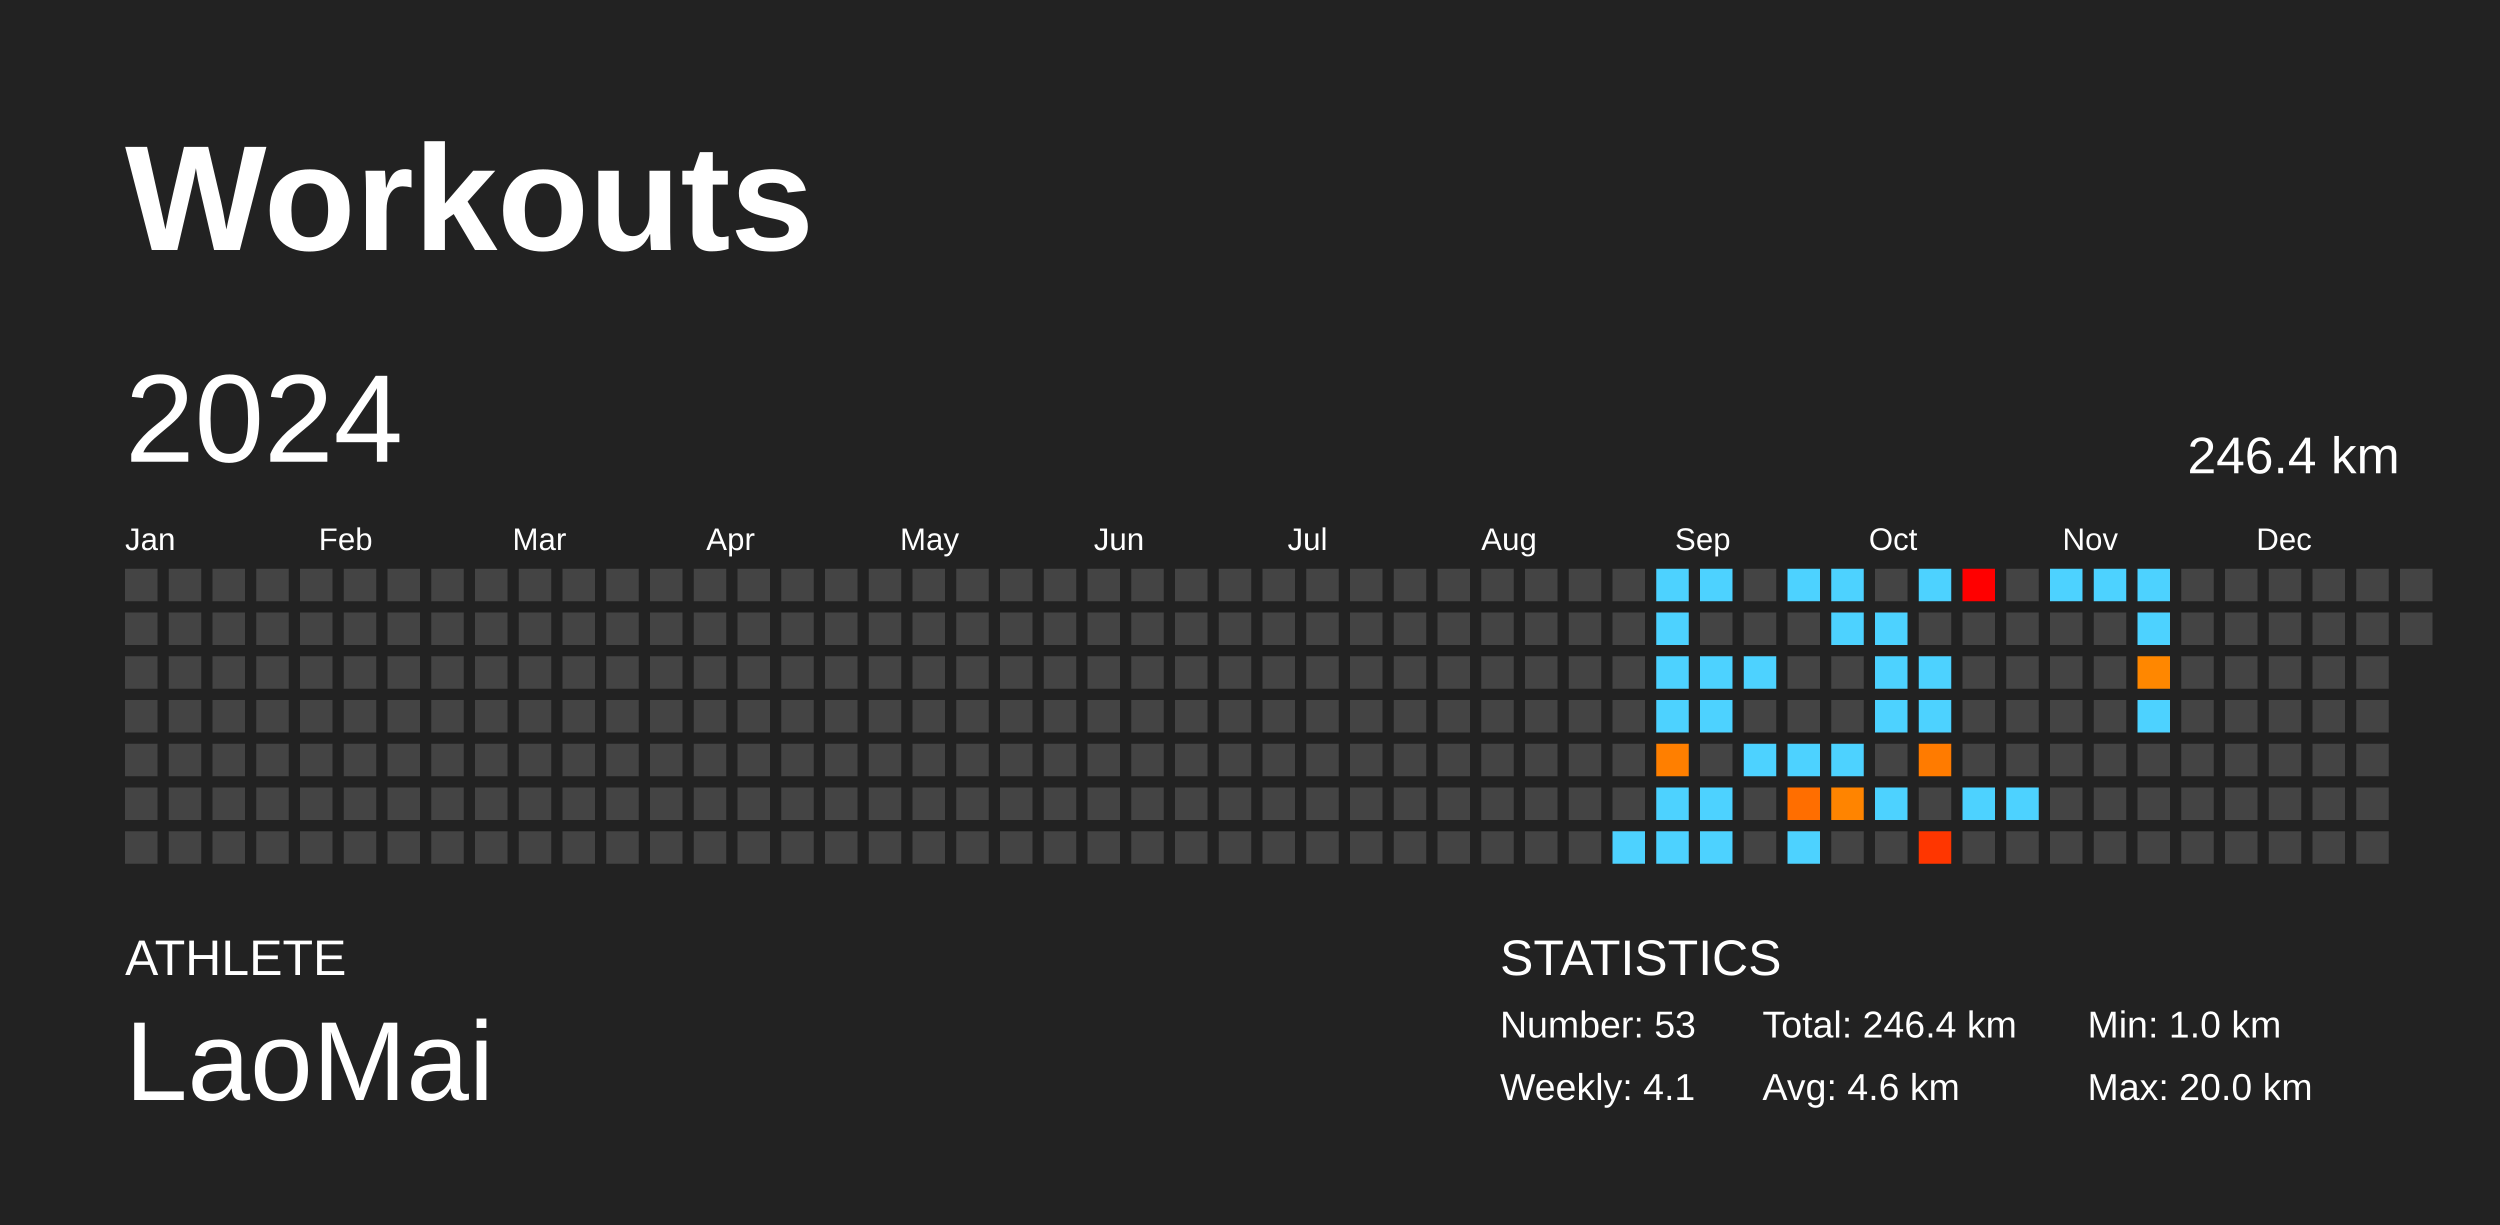
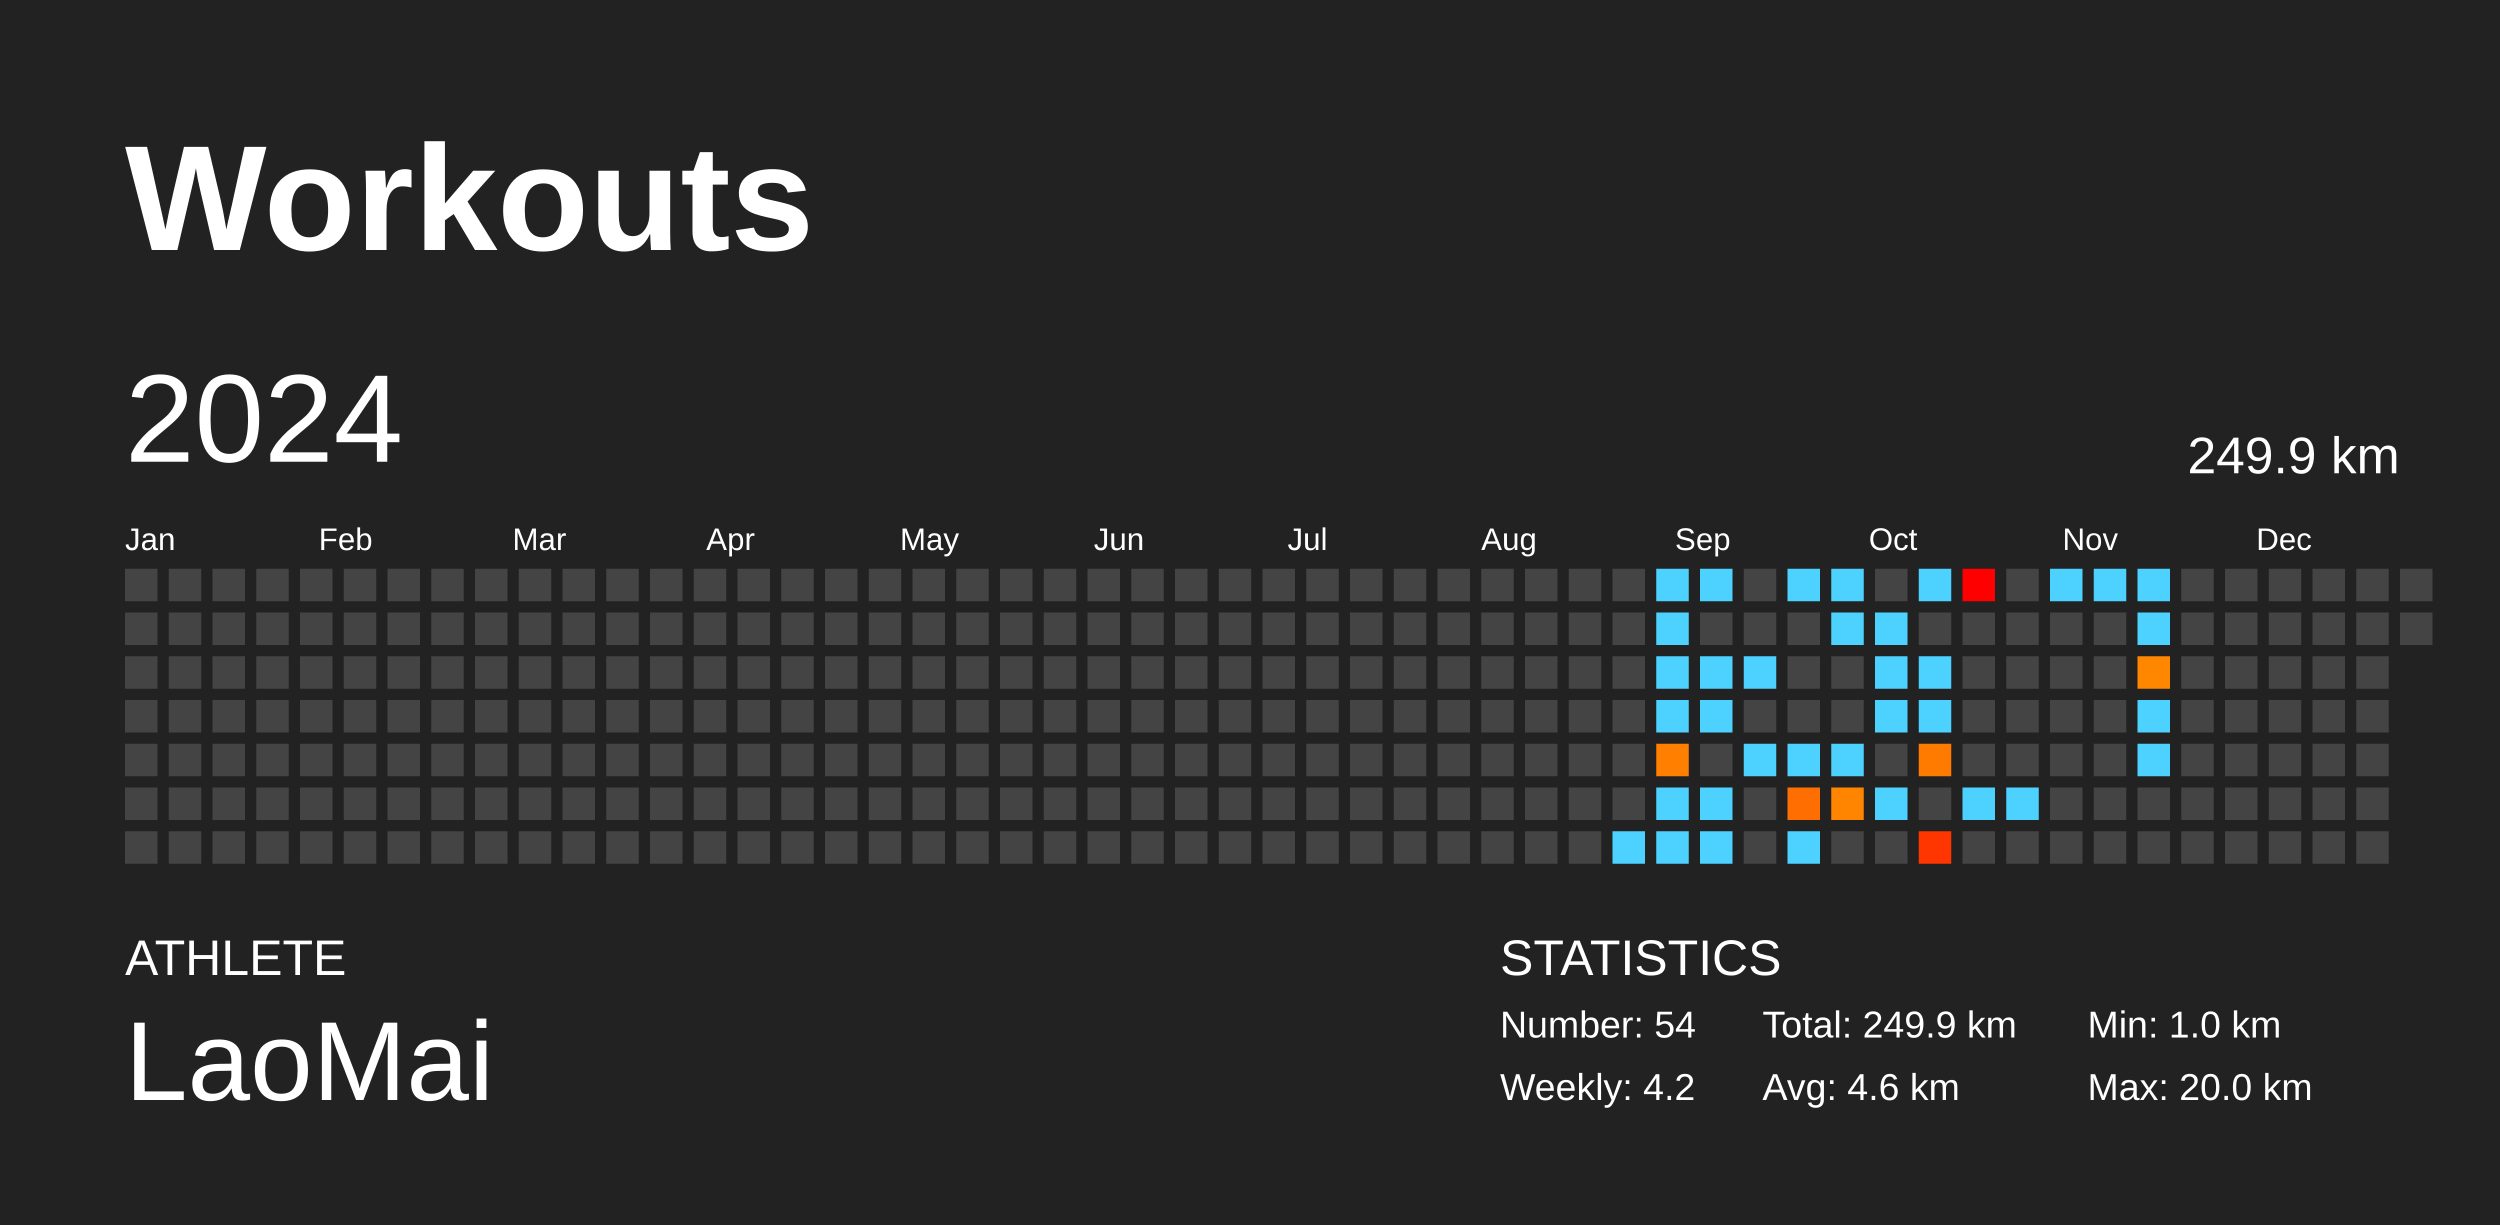
<svg xmlns="http://www.w3.org/2000/svg" baseProfile="full" height="98mm" version="1.1" viewBox="0,0,200,98" width="200mm">
  <defs />
  <rect fill="#222222" height="98" width="200" x="0" y="0" />
  <text fill="#FFFFFF" style="font-size:12px; font-family:Arial; font-weight:bold;" x="10" y="20">Workouts</text>
  <text fill="#FFFFFF" style="font-size:4px; font-family:Arial" x="10" y="78">ATHLETE</text>
  <text fill="#FFFFFF" style="font-size:9px; font-family:Arial" x="10" y="88">LaoMai</text>
  <text fill="#FFFFFF" style="font-size:4px; font-family:Arial" x="120" y="78">STATISTICS</text>
-   <text fill="#FFFFFF" style="font-size:3px; font-family:Arial" x="120" y="83">Number: 53</text>
-   <text fill="#FFFFFF" style="font-size:3px; font-family:Arial" x="120" y="88">Weekly: 4.1</text>
-   <text fill="#FFFFFF" style="font-size:3px; font-family:Arial" x="141" y="83">Total: 246.4 km</text>
+   <text fill="#FFFFFF" style="font-size:3px; font-family:Arial" x="120" y="83">Number: 54</text>
+   <text fill="#FFFFFF" style="font-size:3px; font-family:Arial" x="120" y="88">Weekly: 4.2</text>
+   <text fill="#FFFFFF" style="font-size:3px; font-family:Arial" x="141" y="83">Total: 249.9 km</text>
  <text fill="#FFFFFF" style="font-size:3px; font-family:Arial" x="141" y="88">Avg: 4.6 km</text>
  <text fill="#FFFFFF" style="font-size:3px; font-family:Arial" x="167" y="83">Min: 1.0 km</text>
  <text fill="#FFFFFF" style="font-size:3px; font-family:Arial" x="167" y="88">Max: 20.0 km</text>
  <text dominant-baseline="hanging" fill="#FFFFFF" style="font-size:10.0px; font-family:Arial;" x="10" y="30">2024</text>
-   <text dominant-baseline="hanging" fill="#FFFFFF" style="font-size:4.125px; font-family:Arial;" x="175" y="35">246.4 km</text>
+   <text dominant-baseline="hanging" fill="#FFFFFF" style="font-size:4.125px; font-family:Arial;" x="175" y="35">249.9 km</text>
  <text fill="#FFFFFF" style="font-size:2.5px; font-family:Arial" x="10.0" y="44">Jan</text>
  <text fill="#FFFFFF" style="font-size:2.5px; font-family:Arial" x="25.5" y="44">Feb</text>
  <text fill="#FFFFFF" style="font-size:2.5px; font-family:Arial" x="41.0" y="44">Mar</text>
  <text fill="#FFFFFF" style="font-size:2.5px; font-family:Arial" x="56.5" y="44">Apr</text>
  <text fill="#FFFFFF" style="font-size:2.5px; font-family:Arial" x="72.0" y="44">May</text>
  <text fill="#FFFFFF" style="font-size:2.5px; font-family:Arial" x="87.5" y="44">Jun</text>
  <text fill="#FFFFFF" style="font-size:2.5px; font-family:Arial" x="103.0" y="44">Jul</text>
  <text fill="#FFFFFF" style="font-size:2.5px; font-family:Arial" x="118.5" y="44">Aug</text>
  <text fill="#FFFFFF" style="font-size:2.5px; font-family:Arial" x="134.0" y="44">Sep</text>
  <text fill="#FFFFFF" style="font-size:2.5px; font-family:Arial" x="149.5" y="44">Oct</text>
  <text fill="#FFFFFF" style="font-size:2.5px; font-family:Arial" x="165.0" y="44">Nov</text>
  <text fill="#FFFFFF" style="font-size:2.5px; font-family:Arial" x="180.5" y="44">Dec</text>
  <rect fill="#444444" height="2.6" width="2.6" x="10.0" y="45.5" />
  <rect fill="#444444" height="2.6" width="2.6" x="10.0" y="49.0" />
  <rect fill="#444444" height="2.6" width="2.6" x="10.0" y="52.5" />
  <rect fill="#444444" height="2.6" width="2.6" x="10.0" y="56.0" />
  <rect fill="#444444" height="2.6" width="2.6" x="10.0" y="59.5" />
  <rect fill="#444444" height="2.6" width="2.6" x="10.0" y="63.0" />
  <rect fill="#444444" height="2.6" width="2.6" x="10.0" y="66.5" />
  <rect fill="#444444" height="2.6" width="2.6" x="13.5" y="45.5" />
  <rect fill="#444444" height="2.6" width="2.6" x="13.5" y="49.0" />
  <rect fill="#444444" height="2.6" width="2.6" x="13.5" y="52.5" />
  <rect fill="#444444" height="2.6" width="2.6" x="13.5" y="56.0" />
  <rect fill="#444444" height="2.6" width="2.6" x="13.5" y="59.5" />
  <rect fill="#444444" height="2.6" width="2.6" x="13.5" y="63.0" />
  <rect fill="#444444" height="2.6" width="2.6" x="13.5" y="66.5" />
  <rect fill="#444444" height="2.6" width="2.6" x="17.0" y="45.5" />
  <rect fill="#444444" height="2.6" width="2.6" x="17.0" y="49.0" />
  <rect fill="#444444" height="2.6" width="2.6" x="17.0" y="52.5" />
  <rect fill="#444444" height="2.6" width="2.6" x="17.0" y="56.0" />
  <rect fill="#444444" height="2.6" width="2.6" x="17.0" y="59.5" />
  <rect fill="#444444" height="2.6" width="2.6" x="17.0" y="63.0" />
  <rect fill="#444444" height="2.6" width="2.6" x="17.0" y="66.5" />
  <rect fill="#444444" height="2.6" width="2.6" x="20.5" y="45.5" />
  <rect fill="#444444" height="2.6" width="2.6" x="20.5" y="49.0" />
  <rect fill="#444444" height="2.6" width="2.6" x="20.5" y="52.5" />
  <rect fill="#444444" height="2.6" width="2.6" x="20.5" y="56.0" />
  <rect fill="#444444" height="2.6" width="2.6" x="20.5" y="59.5" />
  <rect fill="#444444" height="2.6" width="2.6" x="20.5" y="63.0" />
  <rect fill="#444444" height="2.6" width="2.6" x="20.5" y="66.5" />
  <rect fill="#444444" height="2.6" width="2.6" x="24.0" y="45.5" />
  <rect fill="#444444" height="2.6" width="2.6" x="24.0" y="49.0" />
  <rect fill="#444444" height="2.6" width="2.6" x="24.0" y="52.5" />
  <rect fill="#444444" height="2.6" width="2.6" x="24.0" y="56.0" />
  <rect fill="#444444" height="2.6" width="2.6" x="24.0" y="59.5" />
  <rect fill="#444444" height="2.6" width="2.6" x="24.0" y="63.0" />
  <rect fill="#444444" height="2.6" width="2.6" x="24.0" y="66.5" />
  <rect fill="#444444" height="2.6" width="2.6" x="27.5" y="45.5" />
  <rect fill="#444444" height="2.6" width="2.6" x="27.5" y="49.0" />
  <rect fill="#444444" height="2.6" width="2.6" x="27.5" y="52.5" />
  <rect fill="#444444" height="2.6" width="2.6" x="27.5" y="56.0" />
  <rect fill="#444444" height="2.6" width="2.6" x="27.5" y="59.5" />
  <rect fill="#444444" height="2.6" width="2.6" x="27.5" y="63.0" />
  <rect fill="#444444" height="2.6" width="2.6" x="27.5" y="66.5" />
  <rect fill="#444444" height="2.6" width="2.6" x="31.0" y="45.5" />
  <rect fill="#444444" height="2.6" width="2.6" x="31.0" y="49.0" />
  <rect fill="#444444" height="2.6" width="2.6" x="31.0" y="52.5" />
  <rect fill="#444444" height="2.6" width="2.6" x="31.0" y="56.0" />
  <rect fill="#444444" height="2.6" width="2.6" x="31.0" y="59.5" />
  <rect fill="#444444" height="2.6" width="2.6" x="31.0" y="63.0" />
  <rect fill="#444444" height="2.6" width="2.6" x="31.0" y="66.5" />
  <rect fill="#444444" height="2.6" width="2.6" x="34.5" y="45.5" />
  <rect fill="#444444" height="2.6" width="2.6" x="34.5" y="49.0" />
  <rect fill="#444444" height="2.6" width="2.6" x="34.5" y="52.5" />
  <rect fill="#444444" height="2.6" width="2.6" x="34.5" y="56.0" />
  <rect fill="#444444" height="2.6" width="2.6" x="34.5" y="59.5" />
  <rect fill="#444444" height="2.6" width="2.6" x="34.5" y="63.0" />
  <rect fill="#444444" height="2.6" width="2.6" x="34.5" y="66.5" />
  <rect fill="#444444" height="2.6" width="2.6" x="38.0" y="45.5" />
  <rect fill="#444444" height="2.6" width="2.6" x="38.0" y="49.0" />
  <rect fill="#444444" height="2.6" width="2.6" x="38.0" y="52.5" />
  <rect fill="#444444" height="2.6" width="2.6" x="38.0" y="56.0" />
  <rect fill="#444444" height="2.6" width="2.6" x="38.0" y="59.5" />
  <rect fill="#444444" height="2.6" width="2.6" x="38.0" y="63.0" />
  <rect fill="#444444" height="2.6" width="2.6" x="38.0" y="66.5" />
  <rect fill="#444444" height="2.6" width="2.6" x="41.5" y="45.5" />
  <rect fill="#444444" height="2.6" width="2.6" x="41.5" y="49.0" />
  <rect fill="#444444" height="2.6" width="2.6" x="41.5" y="52.5" />
  <rect fill="#444444" height="2.6" width="2.6" x="41.5" y="56.0" />
  <rect fill="#444444" height="2.6" width="2.6" x="41.5" y="59.5" />
  <rect fill="#444444" height="2.6" width="2.6" x="41.5" y="63.0" />
  <rect fill="#444444" height="2.6" width="2.6" x="41.5" y="66.5" />
  <rect fill="#444444" height="2.6" width="2.6" x="45.0" y="45.5" />
  <rect fill="#444444" height="2.6" width="2.6" x="45.0" y="49.0" />
  <rect fill="#444444" height="2.6" width="2.6" x="45.0" y="52.5" />
  <rect fill="#444444" height="2.6" width="2.6" x="45.0" y="56.0" />
  <rect fill="#444444" height="2.6" width="2.6" x="45.0" y="59.5" />
  <rect fill="#444444" height="2.6" width="2.6" x="45.0" y="63.0" />
  <rect fill="#444444" height="2.6" width="2.6" x="45.0" y="66.5" />
  <rect fill="#444444" height="2.6" width="2.6" x="48.5" y="45.5" />
  <rect fill="#444444" height="2.6" width="2.6" x="48.5" y="49.0" />
  <rect fill="#444444" height="2.6" width="2.6" x="48.5" y="52.5" />
  <rect fill="#444444" height="2.6" width="2.6" x="48.5" y="56.0" />
  <rect fill="#444444" height="2.6" width="2.6" x="48.5" y="59.5" />
  <rect fill="#444444" height="2.6" width="2.6" x="48.5" y="63.0" />
  <rect fill="#444444" height="2.6" width="2.6" x="48.5" y="66.5" />
  <rect fill="#444444" height="2.6" width="2.6" x="52.0" y="45.5" />
  <rect fill="#444444" height="2.6" width="2.6" x="52.0" y="49.0" />
  <rect fill="#444444" height="2.6" width="2.6" x="52.0" y="52.5" />
  <rect fill="#444444" height="2.6" width="2.6" x="52.0" y="56.0" />
  <rect fill="#444444" height="2.6" width="2.6" x="52.0" y="59.5" />
  <rect fill="#444444" height="2.6" width="2.6" x="52.0" y="63.0" />
  <rect fill="#444444" height="2.6" width="2.6" x="52.0" y="66.5" />
  <rect fill="#444444" height="2.6" width="2.6" x="55.5" y="45.5" />
  <rect fill="#444444" height="2.6" width="2.6" x="55.5" y="49.0" />
  <rect fill="#444444" height="2.6" width="2.6" x="55.5" y="52.5" />
  <rect fill="#444444" height="2.6" width="2.6" x="55.5" y="56.0" />
  <rect fill="#444444" height="2.6" width="2.6" x="55.5" y="59.5" />
  <rect fill="#444444" height="2.6" width="2.6" x="55.5" y="63.0" />
  <rect fill="#444444" height="2.6" width="2.6" x="55.5" y="66.5" />
  <rect fill="#444444" height="2.6" width="2.6" x="59.0" y="45.5" />
  <rect fill="#444444" height="2.6" width="2.6" x="59.0" y="49.0" />
  <rect fill="#444444" height="2.6" width="2.6" x="59.0" y="52.5" />
  <rect fill="#444444" height="2.6" width="2.6" x="59.0" y="56.0" />
  <rect fill="#444444" height="2.6" width="2.6" x="59.0" y="59.5" />
  <rect fill="#444444" height="2.6" width="2.6" x="59.0" y="63.0" />
  <rect fill="#444444" height="2.6" width="2.6" x="59.0" y="66.5" />
  <rect fill="#444444" height="2.6" width="2.6" x="62.5" y="45.5" />
  <rect fill="#444444" height="2.6" width="2.6" x="62.5" y="49.0" />
  <rect fill="#444444" height="2.6" width="2.6" x="62.5" y="52.5" />
  <rect fill="#444444" height="2.6" width="2.6" x="62.5" y="56.0" />
  <rect fill="#444444" height="2.6" width="2.6" x="62.5" y="59.5" />
  <rect fill="#444444" height="2.6" width="2.6" x="62.5" y="63.0" />
  <rect fill="#444444" height="2.6" width="2.6" x="62.5" y="66.5" />
  <rect fill="#444444" height="2.6" width="2.6" x="66.0" y="45.5" />
  <rect fill="#444444" height="2.6" width="2.6" x="66.0" y="49.0" />
  <rect fill="#444444" height="2.6" width="2.6" x="66.0" y="52.5" />
  <rect fill="#444444" height="2.6" width="2.6" x="66.0" y="56.0" />
  <rect fill="#444444" height="2.6" width="2.6" x="66.0" y="59.5" />
  <rect fill="#444444" height="2.6" width="2.6" x="66.0" y="63.0" />
  <rect fill="#444444" height="2.6" width="2.6" x="66.0" y="66.5" />
  <rect fill="#444444" height="2.6" width="2.6" x="69.5" y="45.5" />
  <rect fill="#444444" height="2.6" width="2.6" x="69.5" y="49.0" />
  <rect fill="#444444" height="2.6" width="2.6" x="69.5" y="52.5" />
  <rect fill="#444444" height="2.6" width="2.6" x="69.5" y="56.0" />
  <rect fill="#444444" height="2.6" width="2.6" x="69.5" y="59.5" />
  <rect fill="#444444" height="2.6" width="2.6" x="69.5" y="63.0" />
  <rect fill="#444444" height="2.6" width="2.6" x="69.5" y="66.5" />
  <rect fill="#444444" height="2.6" width="2.6" x="73.0" y="45.5" />
  <rect fill="#444444" height="2.6" width="2.6" x="73.0" y="49.0" />
  <rect fill="#444444" height="2.6" width="2.6" x="73.0" y="52.5" />
  <rect fill="#444444" height="2.6" width="2.6" x="73.0" y="56.0" />
  <rect fill="#444444" height="2.6" width="2.6" x="73.0" y="59.5" />
  <rect fill="#444444" height="2.6" width="2.6" x="73.0" y="63.0" />
  <rect fill="#444444" height="2.6" width="2.6" x="73.0" y="66.5" />
  <rect fill="#444444" height="2.6" width="2.6" x="76.5" y="45.5" />
  <rect fill="#444444" height="2.6" width="2.6" x="76.5" y="49.0" />
  <rect fill="#444444" height="2.6" width="2.6" x="76.5" y="52.5" />
  <rect fill="#444444" height="2.6" width="2.6" x="76.5" y="56.0" />
  <rect fill="#444444" height="2.6" width="2.6" x="76.5" y="59.5" />
  <rect fill="#444444" height="2.6" width="2.6" x="76.5" y="63.0" />
  <rect fill="#444444" height="2.6" width="2.6" x="76.5" y="66.5" />
  <rect fill="#444444" height="2.6" width="2.6" x="80.0" y="45.5" />
  <rect fill="#444444" height="2.6" width="2.6" x="80.0" y="49.0" />
  <rect fill="#444444" height="2.6" width="2.6" x="80.0" y="52.5" />
  <rect fill="#444444" height="2.6" width="2.6" x="80.0" y="56.0" />
  <rect fill="#444444" height="2.6" width="2.6" x="80.0" y="59.5" />
  <rect fill="#444444" height="2.6" width="2.6" x="80.0" y="63.0" />
  <rect fill="#444444" height="2.6" width="2.6" x="80.0" y="66.5" />
  <rect fill="#444444" height="2.6" width="2.6" x="83.5" y="45.5" />
  <rect fill="#444444" height="2.6" width="2.6" x="83.5" y="49.0" />
  <rect fill="#444444" height="2.6" width="2.6" x="83.5" y="52.5" />
  <rect fill="#444444" height="2.6" width="2.6" x="83.5" y="56.0" />
  <rect fill="#444444" height="2.6" width="2.6" x="83.5" y="59.5" />
  <rect fill="#444444" height="2.6" width="2.6" x="83.5" y="63.0" />
  <rect fill="#444444" height="2.6" width="2.6" x="83.5" y="66.5" />
  <rect fill="#444444" height="2.6" width="2.6" x="87.0" y="45.5" />
  <rect fill="#444444" height="2.6" width="2.6" x="87.0" y="49.0" />
  <rect fill="#444444" height="2.6" width="2.6" x="87.0" y="52.5" />
  <rect fill="#444444" height="2.6" width="2.6" x="87.0" y="56.0" />
  <rect fill="#444444" height="2.6" width="2.6" x="87.0" y="59.5" />
  <rect fill="#444444" height="2.6" width="2.6" x="87.0" y="63.0" />
  <rect fill="#444444" height="2.6" width="2.6" x="87.0" y="66.5" />
  <rect fill="#444444" height="2.6" width="2.6" x="90.5" y="45.5" />
  <rect fill="#444444" height="2.6" width="2.6" x="90.5" y="49.0" />
  <rect fill="#444444" height="2.6" width="2.6" x="90.5" y="52.5" />
  <rect fill="#444444" height="2.6" width="2.6" x="90.5" y="56.0" />
  <rect fill="#444444" height="2.6" width="2.6" x="90.5" y="59.5" />
  <rect fill="#444444" height="2.6" width="2.6" x="90.5" y="63.0" />
  <rect fill="#444444" height="2.6" width="2.6" x="90.5" y="66.5" />
  <rect fill="#444444" height="2.6" width="2.6" x="94.0" y="45.5" />
  <rect fill="#444444" height="2.6" width="2.6" x="94.0" y="49.0" />
  <rect fill="#444444" height="2.6" width="2.6" x="94.0" y="52.5" />
  <rect fill="#444444" height="2.6" width="2.6" x="94.0" y="56.0" />
  <rect fill="#444444" height="2.6" width="2.6" x="94.0" y="59.5" />
  <rect fill="#444444" height="2.6" width="2.6" x="94.0" y="63.0" />
  <rect fill="#444444" height="2.6" width="2.6" x="94.0" y="66.5" />
  <rect fill="#444444" height="2.6" width="2.6" x="97.5" y="45.5" />
  <rect fill="#444444" height="2.6" width="2.6" x="97.5" y="49.0" />
  <rect fill="#444444" height="2.6" width="2.6" x="97.5" y="52.5" />
  <rect fill="#444444" height="2.6" width="2.6" x="97.5" y="56.0" />
  <rect fill="#444444" height="2.6" width="2.6" x="97.5" y="59.5" />
  <rect fill="#444444" height="2.6" width="2.6" x="97.5" y="63.0" />
  <rect fill="#444444" height="2.6" width="2.6" x="97.5" y="66.5" />
  <rect fill="#444444" height="2.6" width="2.6" x="101.0" y="45.5" />
  <rect fill="#444444" height="2.6" width="2.6" x="101.0" y="49.0" />
  <rect fill="#444444" height="2.6" width="2.6" x="101.0" y="52.5" />
  <rect fill="#444444" height="2.6" width="2.6" x="101.0" y="56.0" />
  <rect fill="#444444" height="2.6" width="2.6" x="101.0" y="59.5" />
  <rect fill="#444444" height="2.6" width="2.6" x="101.0" y="63.0" />
  <rect fill="#444444" height="2.6" width="2.6" x="101.0" y="66.5" />
  <rect fill="#444444" height="2.6" width="2.6" x="104.5" y="45.5" />
  <rect fill="#444444" height="2.6" width="2.6" x="104.5" y="49.0" />
  <rect fill="#444444" height="2.6" width="2.6" x="104.5" y="52.5" />
  <rect fill="#444444" height="2.6" width="2.6" x="104.5" y="56.0" />
  <rect fill="#444444" height="2.6" width="2.6" x="104.5" y="59.5" />
  <rect fill="#444444" height="2.6" width="2.6" x="104.5" y="63.0" />
  <rect fill="#444444" height="2.6" width="2.6" x="104.5" y="66.5" />
  <rect fill="#444444" height="2.6" width="2.6" x="108.0" y="45.5" />
  <rect fill="#444444" height="2.6" width="2.6" x="108.0" y="49.0" />
  <rect fill="#444444" height="2.6" width="2.6" x="108.0" y="52.5" />
  <rect fill="#444444" height="2.6" width="2.6" x="108.0" y="56.0" />
  <rect fill="#444444" height="2.6" width="2.6" x="108.0" y="59.5" />
  <rect fill="#444444" height="2.6" width="2.6" x="108.0" y="63.0" />
  <rect fill="#444444" height="2.6" width="2.6" x="108.0" y="66.5" />
  <rect fill="#444444" height="2.6" width="2.6" x="111.5" y="45.5" />
  <rect fill="#444444" height="2.6" width="2.6" x="111.5" y="49.0" />
  <rect fill="#444444" height="2.6" width="2.6" x="111.5" y="52.5" />
  <rect fill="#444444" height="2.6" width="2.6" x="111.5" y="56.0" />
  <rect fill="#444444" height="2.6" width="2.6" x="111.5" y="59.5" />
  <rect fill="#444444" height="2.6" width="2.6" x="111.5" y="63.0" />
  <rect fill="#444444" height="2.6" width="2.6" x="111.5" y="66.5" />
  <rect fill="#444444" height="2.6" width="2.6" x="115.0" y="45.5" />
  <rect fill="#444444" height="2.6" width="2.6" x="115.0" y="49.0" />
  <rect fill="#444444" height="2.6" width="2.6" x="115.0" y="52.5" />
  <rect fill="#444444" height="2.6" width="2.6" x="115.0" y="56.0" />
  <rect fill="#444444" height="2.6" width="2.6" x="115.0" y="59.5" />
  <rect fill="#444444" height="2.6" width="2.6" x="115.0" y="63.0" />
  <rect fill="#444444" height="2.6" width="2.6" x="115.0" y="66.5" />
  <rect fill="#444444" height="2.6" width="2.6" x="118.5" y="45.5" />
  <rect fill="#444444" height="2.6" width="2.6" x="118.5" y="49.0" />
  <rect fill="#444444" height="2.6" width="2.6" x="118.5" y="52.5" />
  <rect fill="#444444" height="2.6" width="2.6" x="118.5" y="56.0" />
  <rect fill="#444444" height="2.6" width="2.6" x="118.5" y="59.5" />
  <rect fill="#444444" height="2.6" width="2.6" x="118.5" y="63.0" />
  <rect fill="#444444" height="2.6" width="2.6" x="118.5" y="66.5" />
  <rect fill="#444444" height="2.6" width="2.6" x="122.0" y="45.5" />
  <rect fill="#444444" height="2.6" width="2.6" x="122.0" y="49.0" />
  <rect fill="#444444" height="2.6" width="2.6" x="122.0" y="52.5" />
  <rect fill="#444444" height="2.6" width="2.6" x="122.0" y="56.0" />
  <rect fill="#444444" height="2.6" width="2.6" x="122.0" y="59.5" />
  <rect fill="#444444" height="2.6" width="2.6" x="122.0" y="63.0" />
  <rect fill="#444444" height="2.6" width="2.6" x="122.0" y="66.5" />
  <rect fill="#444444" height="2.6" width="2.6" x="125.5" y="45.5" />
  <rect fill="#444444" height="2.6" width="2.6" x="125.5" y="49.0" />
  <rect fill="#444444" height="2.6" width="2.6" x="125.5" y="52.5" />
  <rect fill="#444444" height="2.6" width="2.6" x="125.5" y="56.0" />
  <rect fill="#444444" height="2.6" width="2.6" x="125.5" y="59.5" />
  <rect fill="#444444" height="2.6" width="2.6" x="125.5" y="63.0" />
  <rect fill="#444444" height="2.6" width="2.6" x="125.5" y="66.5" />
  <rect fill="#444444" height="2.6" width="2.6" x="129.0" y="45.5" />
  <rect fill="#444444" height="2.6" width="2.6" x="129.0" y="49.0" />
  <rect fill="#444444" height="2.6" width="2.6" x="129.0" y="52.5" />
  <rect fill="#444444" height="2.6" width="2.6" x="129.0" y="56.0" />
  <rect fill="#444444" height="2.6" width="2.6" x="129.0" y="59.5" />
  <rect fill="#444444" height="2.6" width="2.6" x="129.0" y="63.0" />
  <rect fill="#4dd2ff" height="2.6" width="2.6" x="129.0" y="66.5" />
  <rect fill="#4dd2ff" height="2.6" width="2.6" x="132.5" y="45.5" />
  <rect fill="#4dd2ff" height="2.6" width="2.6" x="132.5" y="49.0" />
  <rect fill="#4dd2ff" height="2.6" width="2.6" x="132.5" y="52.5" />
  <rect fill="#4dd2ff" height="2.6" width="2.6" x="132.5" y="56.0" />
  <rect fill="#ff7f00" height="2.6" width="2.6" x="132.5" y="59.5" />
  <rect fill="#4dd2ff" height="2.6" width="2.6" x="132.5" y="63.0" />
  <rect fill="#4dd2ff" height="2.6" width="2.6" x="132.5" y="66.5" />
  <rect fill="#4dd2ff" height="2.6" width="2.6" x="136.0" y="45.5" />
  <rect fill="#444444" height="2.6" width="2.6" x="136.0" y="49.0" />
  <rect fill="#4dd2ff" height="2.6" width="2.6" x="136.0" y="52.5" />
  <rect fill="#4dd2ff" height="2.6" width="2.6" x="136.0" y="56.0" />
  <rect fill="#444444" height="2.6" width="2.6" x="136.0" y="59.5" />
  <rect fill="#4dd2ff" height="2.6" width="2.6" x="136.0" y="63.0" />
  <rect fill="#4dd2ff" height="2.6" width="2.6" x="136.0" y="66.5" />
  <rect fill="#444444" height="2.6" width="2.6" x="139.5" y="45.5" />
  <rect fill="#444444" height="2.6" width="2.6" x="139.5" y="49.0" />
  <rect fill="#4dd2ff" height="2.6" width="2.6" x="139.5" y="52.5" />
  <rect fill="#444444" height="2.6" width="2.6" x="139.5" y="56.0" />
  <rect fill="#4dd2ff" height="2.6" width="2.6" x="139.5" y="59.5" />
  <rect fill="#444444" height="2.6" width="2.6" x="139.5" y="63.0" />
  <rect fill="#444444" height="2.6" width="2.6" x="139.5" y="66.5" />
  <rect fill="#4dd2ff" height="2.6" width="2.6" x="143.0" y="45.5" />
  <rect fill="#444444" height="2.6" width="2.6" x="143.0" y="49.0" />
  <rect fill="#444444" height="2.6" width="2.6" x="143.0" y="52.5" />
  <rect fill="#444444" height="2.6" width="2.6" x="143.0" y="56.0" />
  <rect fill="#4dd2ff" height="2.6" width="2.6" x="143.0" y="59.5" />
  <rect fill="#ff6e00" height="2.6" width="2.6" x="143.0" y="63.0" />
  <rect fill="#4dd2ff" height="2.6" width="2.6" x="143.0" y="66.5" />
  <rect fill="#4dd2ff" height="2.6" width="2.6" x="146.5" y="45.5" />
  <rect fill="#4dd2ff" height="2.6" width="2.6" x="146.5" y="49.0" />
  <rect fill="#444444" height="2.6" width="2.6" x="146.5" y="52.5" />
  <rect fill="#444444" height="2.6" width="2.6" x="146.5" y="56.0" />
  <rect fill="#4dd2ff" height="2.6" width="2.6" x="146.5" y="59.5" />
  <rect fill="#ff8400" height="2.6" width="2.6" x="146.5" y="63.0" />
  <rect fill="#444444" height="2.6" width="2.6" x="146.5" y="66.5" />
  <rect fill="#444444" height="2.6" width="2.6" x="150.0" y="45.5" />
  <rect fill="#4dd2ff" height="2.6" width="2.6" x="150.0" y="49.0" />
  <rect fill="#4dd2ff" height="2.6" width="2.6" x="150.0" y="52.5" />
  <rect fill="#4dd2ff" height="2.6" width="2.6" x="150.0" y="56.0" />
  <rect fill="#444444" height="2.6" width="2.6" x="150.0" y="59.5" />
  <rect fill="#4dd2ff" height="2.6" width="2.6" x="150.0" y="63.0" />
  <rect fill="#444444" height="2.6" width="2.6" x="150.0" y="66.5" />
  <rect fill="#4dd2ff" height="2.6" width="2.6" x="153.5" y="45.5" />
  <rect fill="#444444" height="2.6" width="2.6" x="153.5" y="49.0" />
  <rect fill="#4dd2ff" height="2.6" width="2.6" x="153.5" y="52.5" />
  <rect fill="#4dd2ff" height="2.6" width="2.6" x="153.5" y="56.0" />
  <rect fill="#ff7b00" height="2.6" width="2.6" x="153.5" y="59.5" />
  <rect fill="#444444" height="2.6" width="2.6" x="153.5" y="63.0" />
  <rect fill="#ff3600" height="2.6" width="2.6" x="153.5" y="66.5" />
  <rect fill="red" height="2.6" width="2.6" x="157.0" y="45.5" />
  <rect fill="#444444" height="2.6" width="2.6" x="157.0" y="49.0" />
  <rect fill="#444444" height="2.6" width="2.6" x="157.0" y="52.5" />
  <rect fill="#444444" height="2.6" width="2.6" x="157.0" y="56.0" />
  <rect fill="#444444" height="2.6" width="2.6" x="157.0" y="59.5" />
  <rect fill="#4dd2ff" height="2.6" width="2.6" x="157.0" y="63.0" />
  <rect fill="#444444" height="2.6" width="2.6" x="157.0" y="66.5" />
  <rect fill="#444444" height="2.6" width="2.6" x="160.5" y="45.5" />
  <rect fill="#444444" height="2.6" width="2.6" x="160.5" y="49.0" />
  <rect fill="#444444" height="2.6" width="2.6" x="160.5" y="52.5" />
  <rect fill="#444444" height="2.6" width="2.6" x="160.5" y="56.0" />
  <rect fill="#444444" height="2.6" width="2.6" x="160.5" y="59.5" />
  <rect fill="#4dd2ff" height="2.6" width="2.6" x="160.5" y="63.0" />
  <rect fill="#444444" height="2.6" width="2.6" x="160.5" y="66.5" />
  <rect fill="#4dd2ff" height="2.6" width="2.6" x="164.0" y="45.5" />
  <rect fill="#444444" height="2.6" width="2.6" x="164.0" y="49.0" />
  <rect fill="#444444" height="2.6" width="2.6" x="164.0" y="52.5" />
  <rect fill="#444444" height="2.6" width="2.6" x="164.0" y="56.0" />
  <rect fill="#444444" height="2.6" width="2.6" x="164.0" y="59.5" />
  <rect fill="#444444" height="2.6" width="2.6" x="164.0" y="63.0" />
  <rect fill="#444444" height="2.6" width="2.6" x="164.0" y="66.5" />
  <rect fill="#4dd2ff" height="2.6" width="2.6" x="167.5" y="45.5" />
  <rect fill="#444444" height="2.6" width="2.6" x="167.5" y="49.0" />
  <rect fill="#444444" height="2.6" width="2.6" x="167.5" y="52.5" />
  <rect fill="#444444" height="2.6" width="2.6" x="167.5" y="56.0" />
  <rect fill="#444444" height="2.6" width="2.6" x="167.5" y="59.5" />
  <rect fill="#444444" height="2.6" width="2.6" x="167.5" y="63.0" />
  <rect fill="#444444" height="2.6" width="2.6" x="167.5" y="66.5" />
  <rect fill="#4dd2ff" height="2.6" width="2.6" x="171.0" y="45.5" />
  <rect fill="#4dd2ff" height="2.6" width="2.6" x="171.0" y="49.0" />
  <rect fill="#ff8700" height="2.6" width="2.6" x="171.0" y="52.5" />
  <rect fill="#4dd2ff" height="2.6" width="2.6" x="171.0" y="56.0" />
-   <rect fill="#444444" height="2.6" width="2.6" x="171.0" y="59.5" />
+   <rect fill="#4dd2ff" height="2.6" width="2.6" x="171.0" y="59.5" />
  <rect fill="#444444" height="2.6" width="2.6" x="171.0" y="63.0" />
  <rect fill="#444444" height="2.6" width="2.6" x="171.0" y="66.5" />
  <rect fill="#444444" height="2.6" width="2.6" x="174.5" y="45.5" />
  <rect fill="#444444" height="2.6" width="2.6" x="174.5" y="49.0" />
  <rect fill="#444444" height="2.6" width="2.6" x="174.5" y="52.5" />
  <rect fill="#444444" height="2.6" width="2.6" x="174.5" y="56.0" />
  <rect fill="#444444" height="2.6" width="2.6" x="174.5" y="59.5" />
  <rect fill="#444444" height="2.6" width="2.6" x="174.5" y="63.0" />
  <rect fill="#444444" height="2.6" width="2.6" x="174.5" y="66.5" />
  <rect fill="#444444" height="2.6" width="2.6" x="178.0" y="45.5" />
  <rect fill="#444444" height="2.6" width="2.6" x="178.0" y="49.0" />
  <rect fill="#444444" height="2.6" width="2.6" x="178.0" y="52.5" />
  <rect fill="#444444" height="2.6" width="2.6" x="178.0" y="56.0" />
  <rect fill="#444444" height="2.6" width="2.6" x="178.0" y="59.5" />
  <rect fill="#444444" height="2.6" width="2.6" x="178.0" y="63.0" />
  <rect fill="#444444" height="2.6" width="2.6" x="178.0" y="66.5" />
  <rect fill="#444444" height="2.6" width="2.6" x="181.5" y="45.5" />
  <rect fill="#444444" height="2.6" width="2.6" x="181.5" y="49.0" />
  <rect fill="#444444" height="2.6" width="2.6" x="181.5" y="52.5" />
  <rect fill="#444444" height="2.6" width="2.6" x="181.5" y="56.0" />
  <rect fill="#444444" height="2.6" width="2.6" x="181.5" y="59.5" />
  <rect fill="#444444" height="2.6" width="2.6" x="181.5" y="63.0" />
  <rect fill="#444444" height="2.6" width="2.6" x="181.5" y="66.5" />
  <rect fill="#444444" height="2.6" width="2.6" x="185.0" y="45.5" />
  <rect fill="#444444" height="2.6" width="2.6" x="185.0" y="49.0" />
  <rect fill="#444444" height="2.6" width="2.6" x="185.0" y="52.5" />
  <rect fill="#444444" height="2.6" width="2.6" x="185.0" y="56.0" />
  <rect fill="#444444" height="2.6" width="2.6" x="185.0" y="59.5" />
  <rect fill="#444444" height="2.6" width="2.6" x="185.0" y="63.0" />
  <rect fill="#444444" height="2.6" width="2.6" x="185.0" y="66.5" />
  <rect fill="#444444" height="2.6" width="2.6" x="188.5" y="45.5" />
  <rect fill="#444444" height="2.6" width="2.6" x="188.5" y="49.0" />
  <rect fill="#444444" height="2.6" width="2.6" x="188.5" y="52.5" />
  <rect fill="#444444" height="2.6" width="2.6" x="188.5" y="56.0" />
  <rect fill="#444444" height="2.6" width="2.6" x="188.5" y="59.5" />
  <rect fill="#444444" height="2.6" width="2.6" x="188.5" y="63.0" />
  <rect fill="#444444" height="2.6" width="2.6" x="188.5" y="66.5" />
  <rect fill="#444444" height="2.6" width="2.6" x="192.0" y="45.5" />
  <rect fill="#444444" height="2.6" width="2.6" x="192.0" y="49.0" />
</svg>
